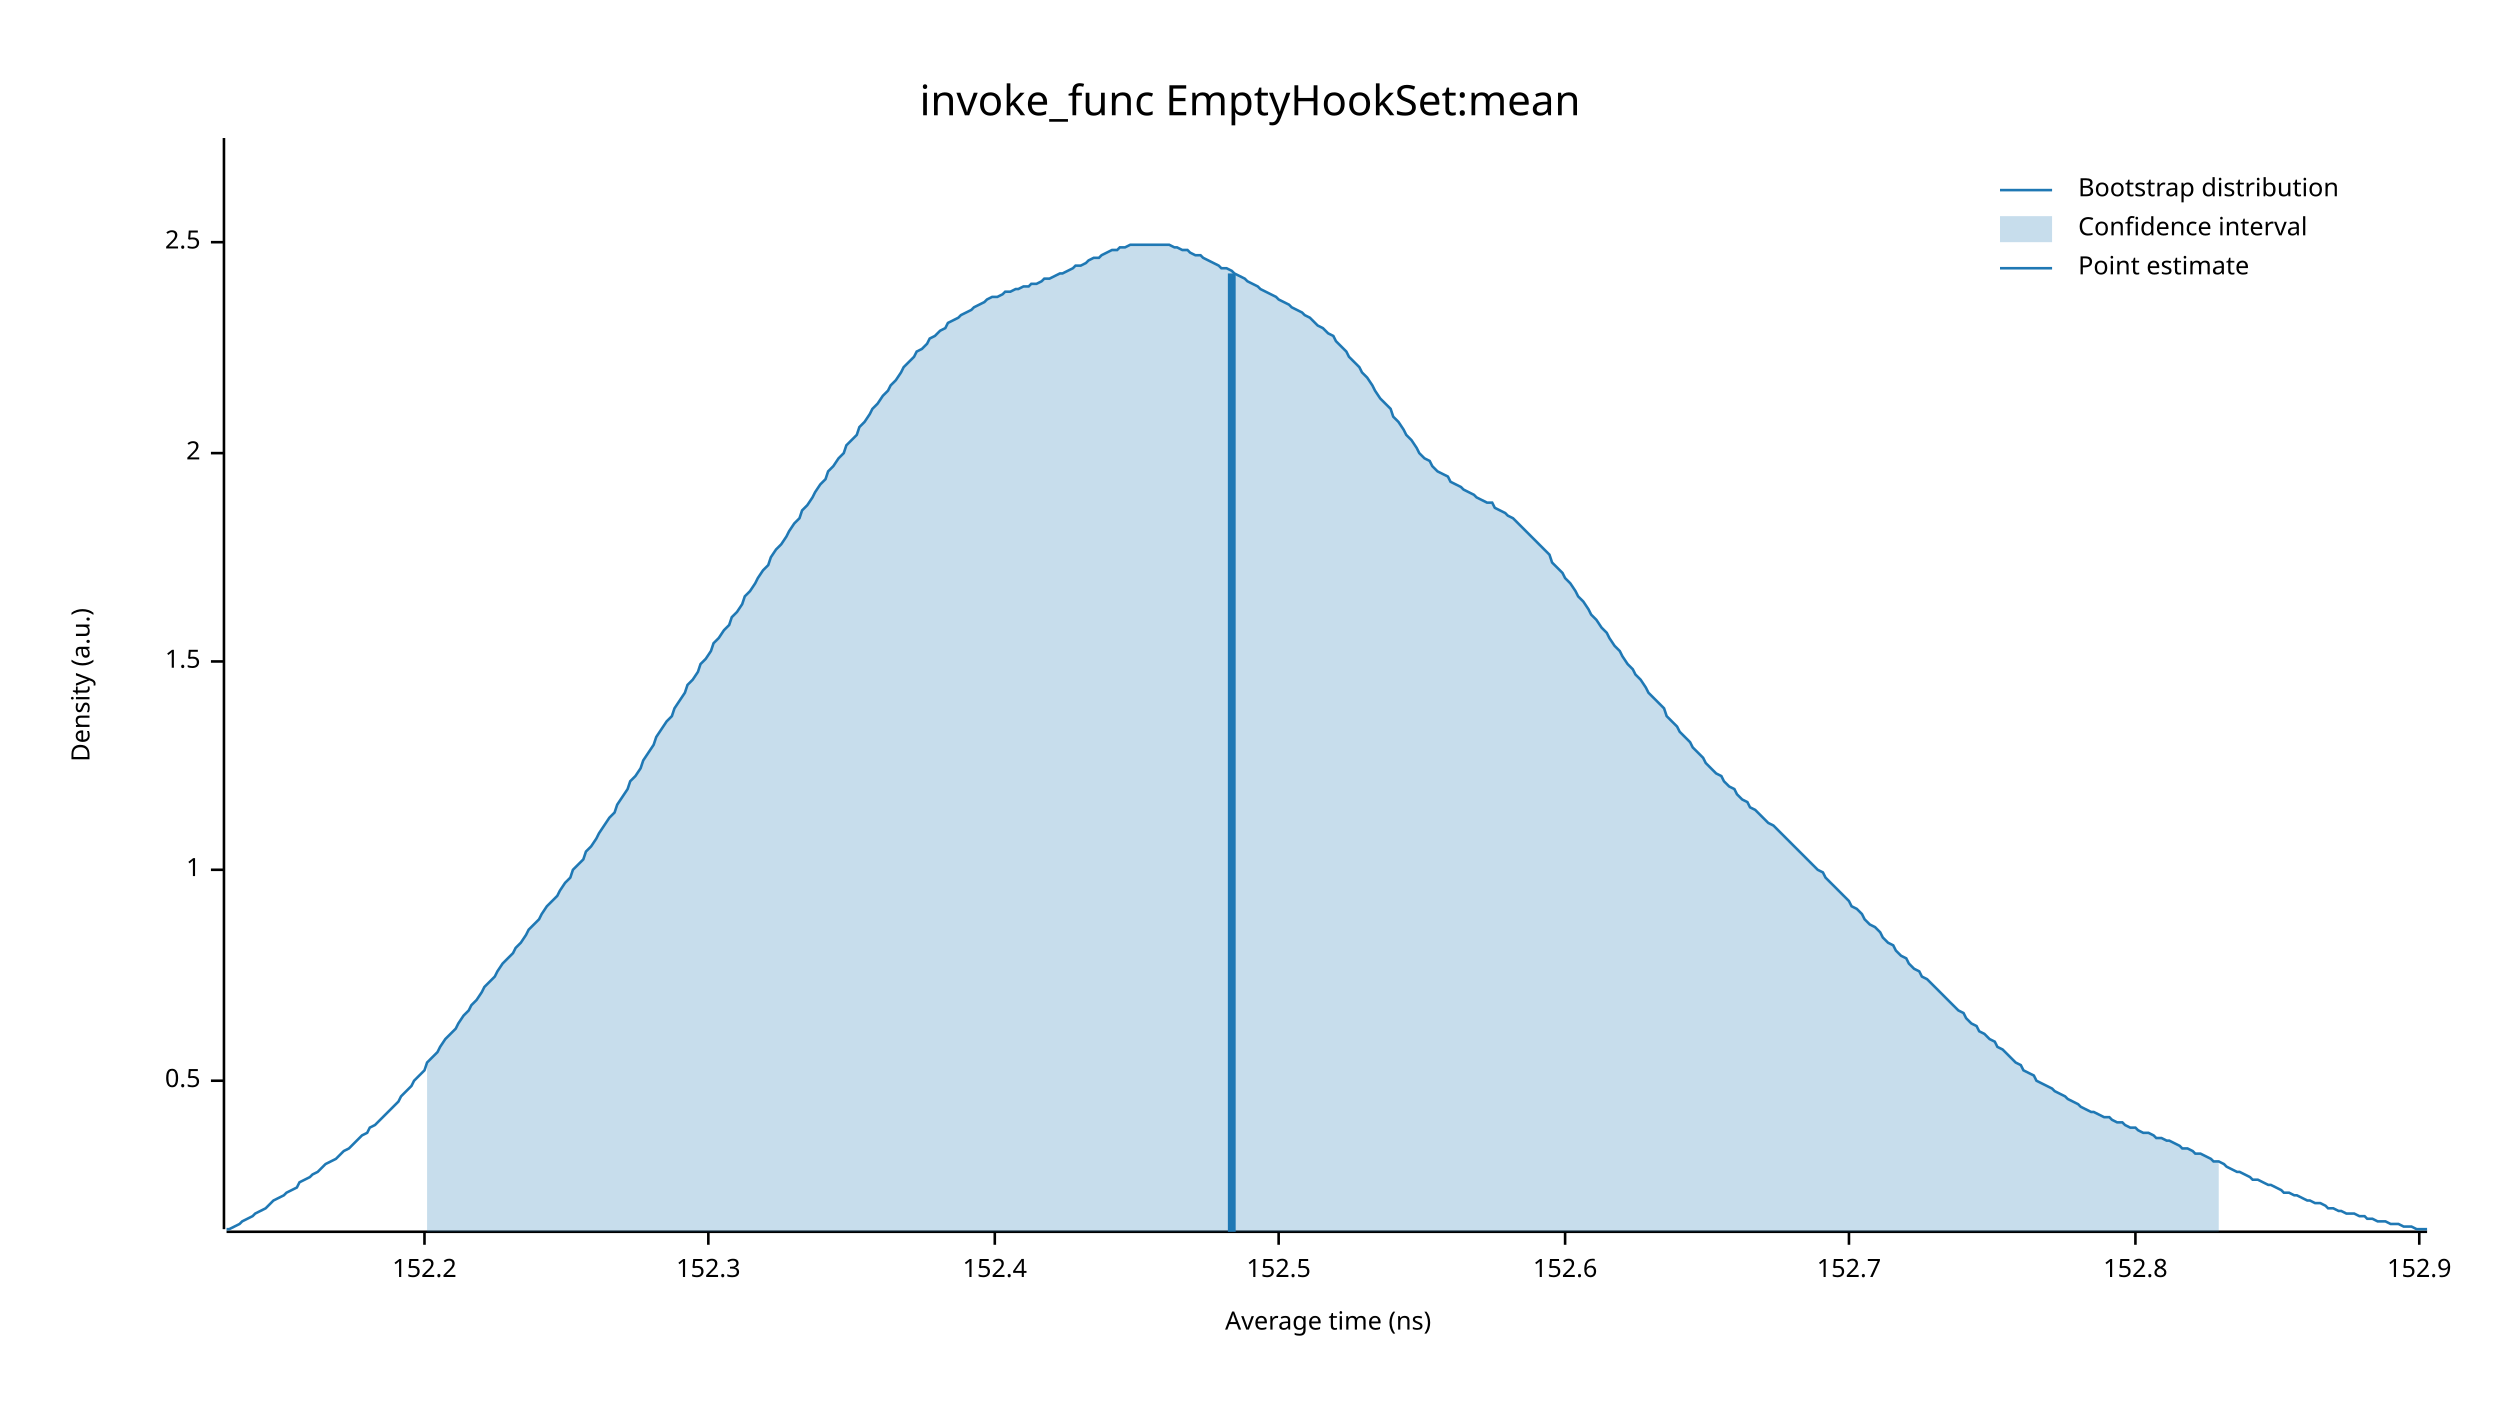
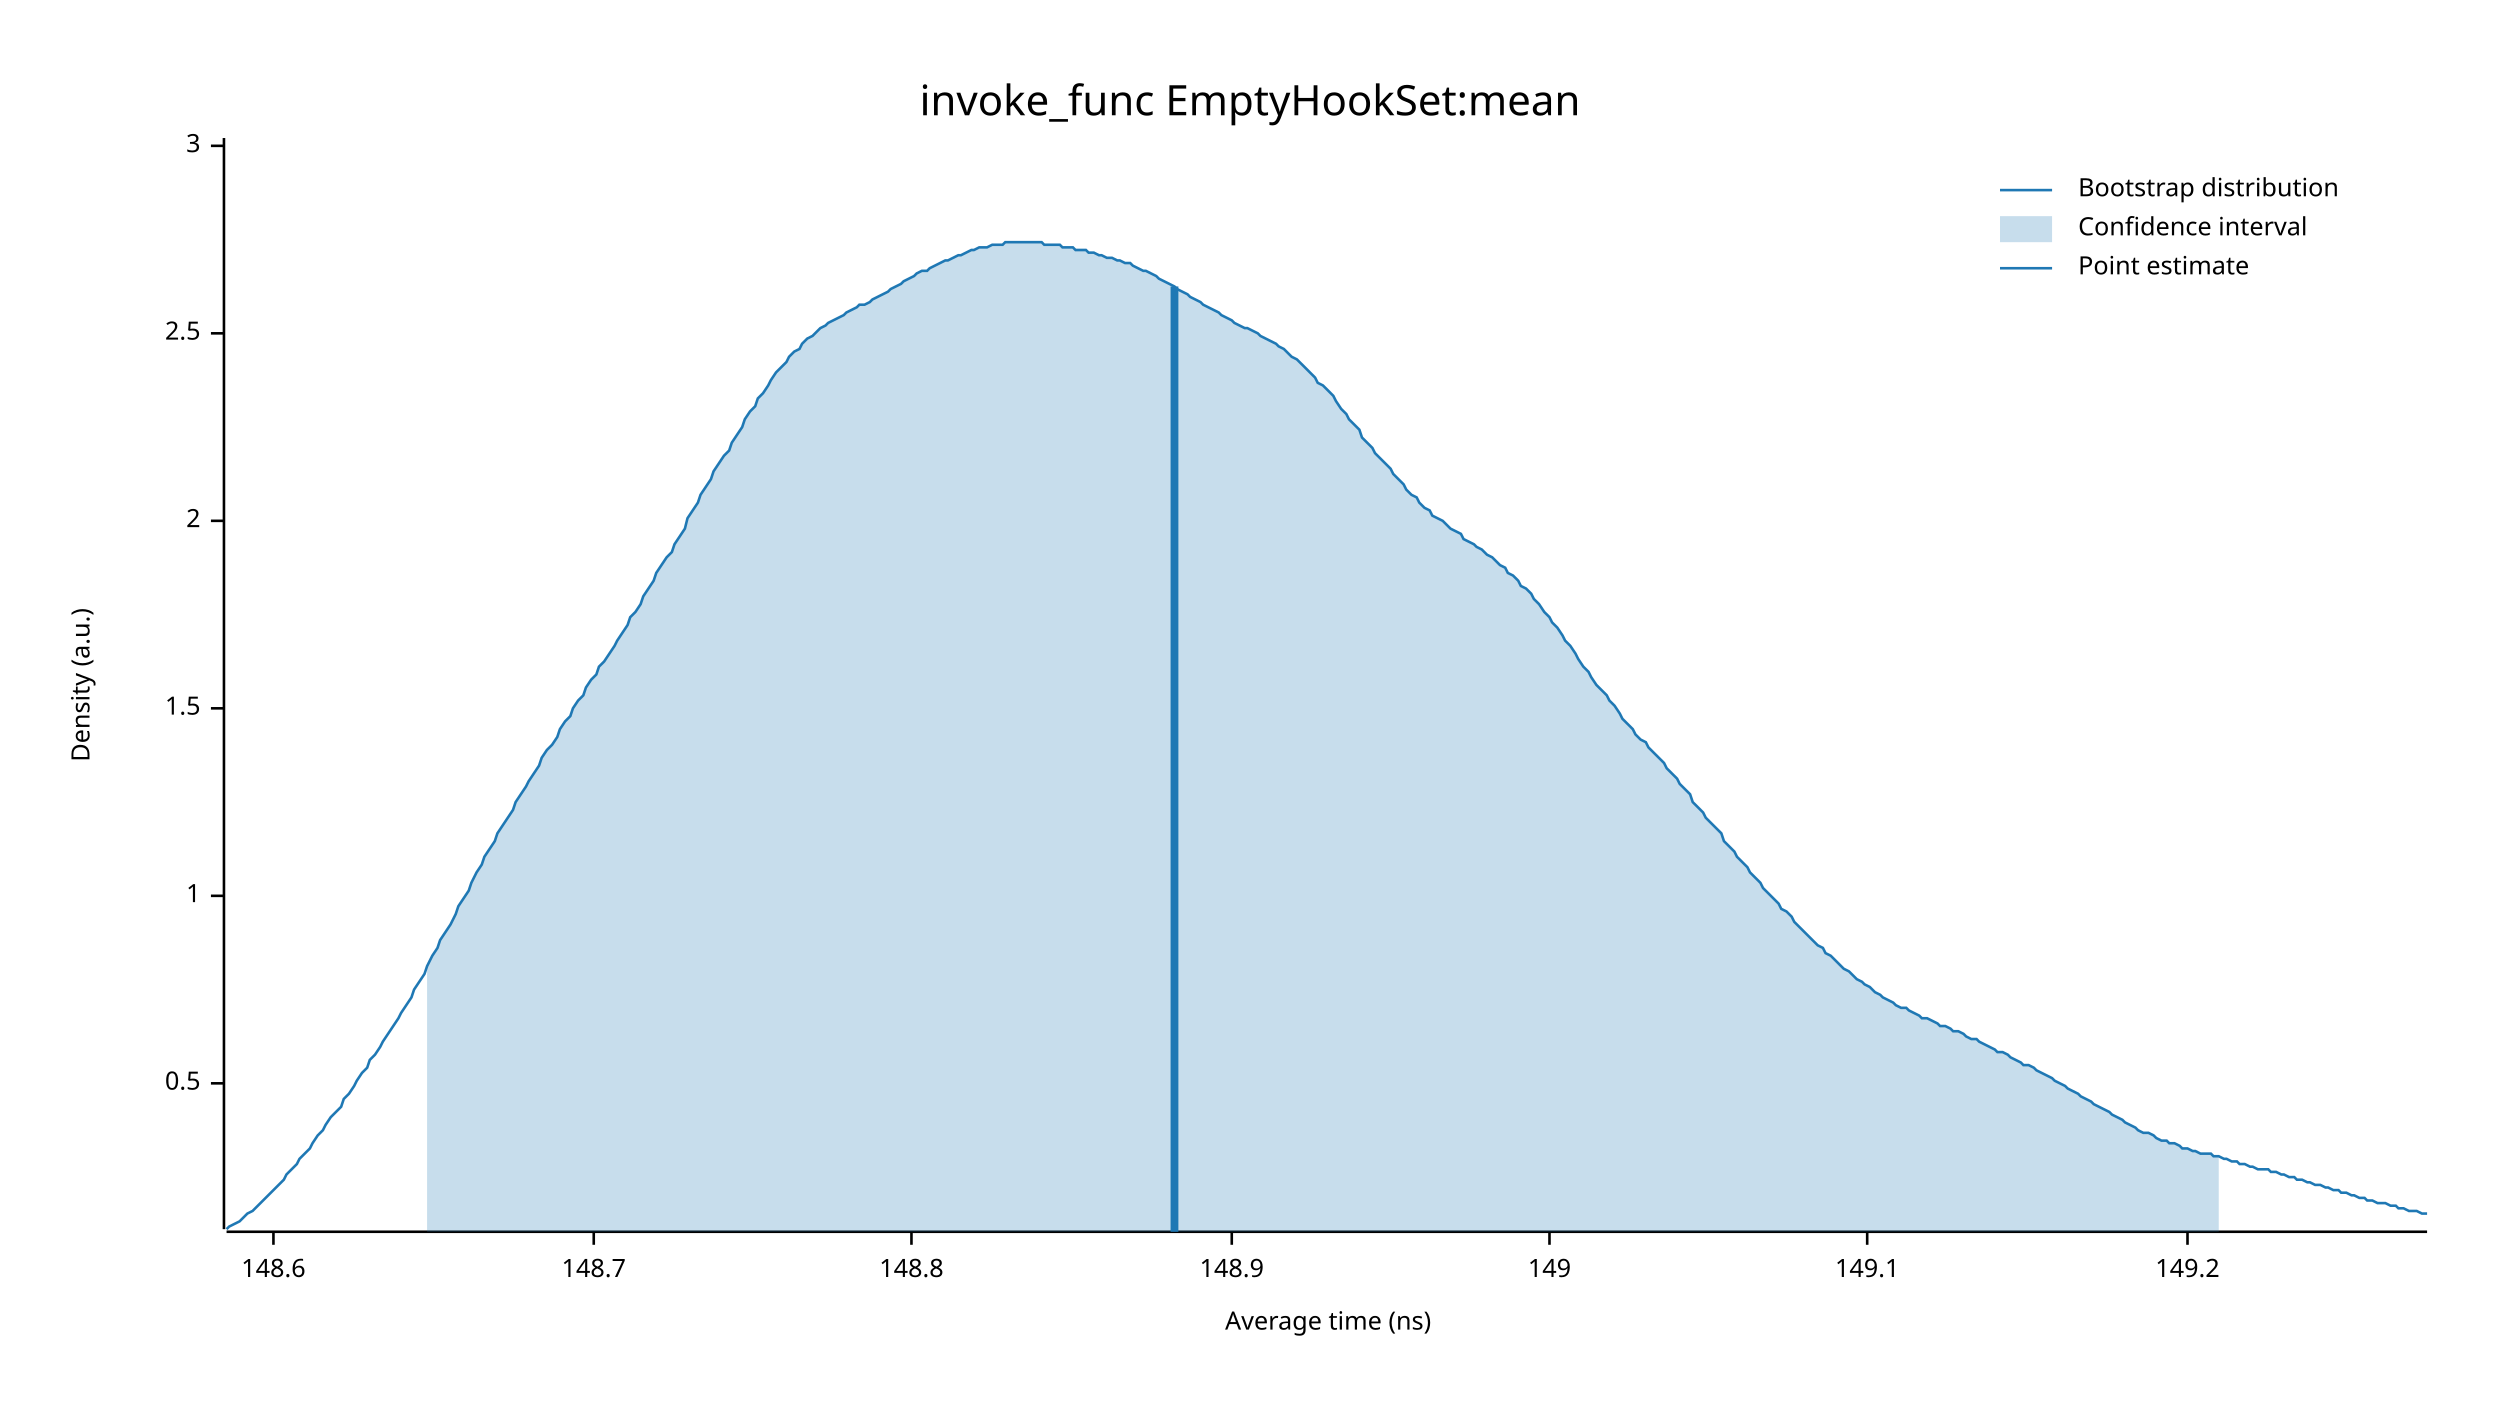
<svg xmlns="http://www.w3.org/2000/svg" width="960" height="540" viewBox="0 0 960 540">
  <text x="480" y="32" dy="0.76em" text-anchor="middle" font-family="sans-serif" font-size="16.129" opacity="1" fill="#000000">
invoke_func EmptyHookSet:mean
</text>
  <text x="27" y="263" dy="0.76em" text-anchor="middle" font-family="sans-serif" font-size="9.677" opacity="1" fill="#000000" transform="rotate(270, 27, 263)">
Density (a.u.)
</text>
  <text x="510" y="513" dy="-0.5ex" text-anchor="middle" font-family="sans-serif" font-size="9.677" opacity="1" fill="#000000">
Average time (ns)
</text>
  <polyline fill="none" opacity="1" stroke="#000000" stroke-width="1" points="86,53 86,472 " />
-   <text x="77" y="415" dy="0.5ex" text-anchor="end" font-family="sans-serif" font-size="9.677" opacity="1" fill="#000000">
+   <text x="77" y="416" dy="0.5ex" text-anchor="end" font-family="sans-serif" font-size="9.677" opacity="1" fill="#000000">
0.5
</text>
-   <polyline fill="none" opacity="1" stroke="#000000" stroke-width="1" points="81,415 86,415 " />
-   <text x="77" y="334" dy="0.5ex" text-anchor="end" font-family="sans-serif" font-size="9.677" opacity="1" fill="#000000">
+   <polyline fill="none" opacity="1" stroke="#000000" stroke-width="1" points="81,416 86,416 " />
+   <text x="77" y="344" dy="0.5ex" text-anchor="end" font-family="sans-serif" font-size="9.677" opacity="1" fill="#000000">
1
</text>
-   <polyline fill="none" opacity="1" stroke="#000000" stroke-width="1" points="81,334 86,334 " />
-   <text x="77" y="254" dy="0.5ex" text-anchor="end" font-family="sans-serif" font-size="9.677" opacity="1" fill="#000000">
+   <polyline fill="none" opacity="1" stroke="#000000" stroke-width="1" points="81,344 86,344 " />
+   <text x="77" y="272" dy="0.5ex" text-anchor="end" font-family="sans-serif" font-size="9.677" opacity="1" fill="#000000">
1.5
</text>
-   <polyline fill="none" opacity="1" stroke="#000000" stroke-width="1" points="81,254 86,254 " />
-   <text x="77" y="174" dy="0.5ex" text-anchor="end" font-family="sans-serif" font-size="9.677" opacity="1" fill="#000000">
+   <polyline fill="none" opacity="1" stroke="#000000" stroke-width="1" points="81,272 86,272 " />
+   <text x="77" y="200" dy="0.5ex" text-anchor="end" font-family="sans-serif" font-size="9.677" opacity="1" fill="#000000">
2
</text>
-   <polyline fill="none" opacity="1" stroke="#000000" stroke-width="1" points="81,174 86,174 " />
-   <text x="77" y="93" dy="0.5ex" text-anchor="end" font-family="sans-serif" font-size="9.677" opacity="1" fill="#000000">
+   <polyline fill="none" opacity="1" stroke="#000000" stroke-width="1" points="81,200 86,200 " />
+   <text x="77" y="128" dy="0.5ex" text-anchor="end" font-family="sans-serif" font-size="9.677" opacity="1" fill="#000000">
2.5
</text>
-   <polyline fill="none" opacity="1" stroke="#000000" stroke-width="1" points="81,93 86,93 " />
+   <polyline fill="none" opacity="1" stroke="#000000" stroke-width="1" points="81,128 86,128 " />
+   <text x="77" y="56" dy="0.5ex" text-anchor="end" font-family="sans-serif" font-size="9.677" opacity="1" fill="#000000">
+ 3
+ </text>
+   <polyline fill="none" opacity="1" stroke="#000000" stroke-width="1" points="81,56 86,56 " />
  <polyline fill="none" opacity="1" stroke="#000000" stroke-width="1" points="87,473 932,473 " />
-   <text x="163" y="483" dy="0.76em" text-anchor="middle" font-family="sans-serif" font-size="9.677" opacity="1" fill="#000000">
- 152.2
+   <text x="105" y="483" dy="0.76em" text-anchor="middle" font-family="sans-serif" font-size="9.677" opacity="1" fill="#000000">
+ 148.6
</text>
-   <polyline fill="none" opacity="1" stroke="#000000" stroke-width="1" points="163,473 163,478 " />
-   <text x="272" y="483" dy="0.76em" text-anchor="middle" font-family="sans-serif" font-size="9.677" opacity="1" fill="#000000">
- 152.3
+   <polyline fill="none" opacity="1" stroke="#000000" stroke-width="1" points="105,473 105,478 " />
+   <text x="228" y="483" dy="0.76em" text-anchor="middle" font-family="sans-serif" font-size="9.677" opacity="1" fill="#000000">
+ 148.7
</text>
-   <polyline fill="none" opacity="1" stroke="#000000" stroke-width="1" points="272,473 272,478 " />
-   <text x="382" y="483" dy="0.76em" text-anchor="middle" font-family="sans-serif" font-size="9.677" opacity="1" fill="#000000">
- 152.4
+   <polyline fill="none" opacity="1" stroke="#000000" stroke-width="1" points="228,473 228,478 " />
+   <text x="350" y="483" dy="0.76em" text-anchor="middle" font-family="sans-serif" font-size="9.677" opacity="1" fill="#000000">
+ 148.8
</text>
-   <polyline fill="none" opacity="1" stroke="#000000" stroke-width="1" points="382,473 382,478 " />
-   <text x="491" y="483" dy="0.76em" text-anchor="middle" font-family="sans-serif" font-size="9.677" opacity="1" fill="#000000">
- 152.5
+   <polyline fill="none" opacity="1" stroke="#000000" stroke-width="1" points="350,473 350,478 " />
+   <text x="473" y="483" dy="0.76em" text-anchor="middle" font-family="sans-serif" font-size="9.677" opacity="1" fill="#000000">
+ 148.9
</text>
-   <polyline fill="none" opacity="1" stroke="#000000" stroke-width="1" points="491,473 491,478 " />
-   <text x="601" y="483" dy="0.76em" text-anchor="middle" font-family="sans-serif" font-size="9.677" opacity="1" fill="#000000">
- 152.6
+   <polyline fill="none" opacity="1" stroke="#000000" stroke-width="1" points="473,473 473,478 " />
+   <text x="595" y="483" dy="0.76em" text-anchor="middle" font-family="sans-serif" font-size="9.677" opacity="1" fill="#000000">
+ 149
</text>
-   <polyline fill="none" opacity="1" stroke="#000000" stroke-width="1" points="601,473 601,478 " />
-   <text x="710" y="483" dy="0.76em" text-anchor="middle" font-family="sans-serif" font-size="9.677" opacity="1" fill="#000000">
- 152.7
+   <polyline fill="none" opacity="1" stroke="#000000" stroke-width="1" points="595,473 595,478 " />
+   <text x="717" y="483" dy="0.76em" text-anchor="middle" font-family="sans-serif" font-size="9.677" opacity="1" fill="#000000">
+ 149.1
</text>
-   <polyline fill="none" opacity="1" stroke="#000000" stroke-width="1" points="710,473 710,478 " />
-   <text x="820" y="483" dy="0.76em" text-anchor="middle" font-family="sans-serif" font-size="9.677" opacity="1" fill="#000000">
- 152.8
+   <polyline fill="none" opacity="1" stroke="#000000" stroke-width="1" points="717,473 717,478 " />
+   <text x="840" y="483" dy="0.76em" text-anchor="middle" font-family="sans-serif" font-size="9.677" opacity="1" fill="#000000">
+ 149.2
</text>
-   <polyline fill="none" opacity="1" stroke="#000000" stroke-width="1" points="820,473 820,478 " />
-   <text x="929" y="483" dy="0.76em" text-anchor="middle" font-family="sans-serif" font-size="9.677" opacity="1" fill="#000000">
- 152.9
- </text>
-   <polyline fill="none" opacity="1" stroke="#000000" stroke-width="1" points="929,473 929,478 " />
-   <polyline fill="none" opacity="1" stroke="#1F78B4" stroke-width="1" points="87,472 88,472 90,471 92,470 93,469 95,468 97,467 98,466 100,465 102,464 103,463 105,461 107,460 109,459 110,458 112,457 114,456 115,454 117,453 119,452 120,451 122,450 124,448 125,447 127,446 129,445 131,443 132,442 134,441 136,439 137,438 139,436 141,435 142,433 144,432 146,430 147,429 149,427 151,425 153,423 154,421 156,419 158,417 159,415 161,413 163,411 164,408 166,406 168,404 169,402 171,399 173,397 175,395 176,393 178,390 180,388 181,386 183,384 185,381 186,379 188,377 190,375 191,373 193,370 195,368 197,366 198,364 200,362 202,359 203,357 205,355 207,353 208,351 210,348 212,346 214,344 215,342 217,339 219,337 220,334 222,332 224,330 225,327 227,325 229,322 230,320 232,317 234,314 236,312 237,309 239,306 241,303 242,300 244,298 246,295 247,292 249,289 251,286 252,283 254,280 256,277 258,275 259,272 261,269 263,266 264,263 266,261 268,258 269,255 271,253 273,250 274,247 276,245 278,242 280,240 281,237 283,235 285,232 286,229 288,227 290,224 291,222 293,219 295,217 296,214 298,211 300,209 302,206 303,204 305,201 307,199 308,196 310,194 312,191 313,189 315,186 317,184 318,181 320,179 322,176 324,174 325,171 327,169 329,167 330,164 332,162 334,159 335,157 337,155 339,152 341,150 342,148 344,146 346,143 347,141 349,139 351,137 352,135 354,134 356,132 357,130 359,129 361,127 363,126 364,124 366,123 368,122 369,121 371,120 373,119 374,118 376,117 378,116 379,115 381,114 383,114 385,113 386,112 388,112 390,111 391,111 393,110 395,110 396,109 398,109 400,108 401,107 403,107 405,106 407,105 408,105 410,104 412,103 413,102 415,102 417,101 418,100 420,99 422,99 423,98 425,97 427,96 429,96 430,95 432,95 434,94 435,94 437,94 439,94 440,94 442,94 444,94 445,94 447,94 449,94 451,95 452,95 454,96 456,96 457,97 459,98 461,98 462,99 464,100 466,101 468,102 469,103 471,103 473,104 474,105 476,106 478,107 479,108 481,109 483,110 484,111 486,112 488,113 490,114 491,115 493,116 495,117 496,118 498,119 500,120 501,121 503,122 505,124 506,125 508,126 510,128 512,129 513,131 515,133 517,135 518,137 520,139 522,141 523,143 525,145 527,148 528,150 530,153 532,155 534,157 535,160 537,162 539,165 540,167 542,169 544,172 545,174 547,176 549,177 550,179 552,181 554,182 556,183 557,185 559,186 561,187 562,188 564,189 566,190 567,191 569,192 571,193 573,193 574,195 576,196 578,197 579,198 581,199 583,201 584,202 586,204 588,206 589,207 591,209 593,211 595,213 596,216 598,218 600,220 601,222 603,224 605,227 606,229 608,231 610,234 611,236 613,238 615,241 617,243 618,245 620,248 622,250 623,252 625,255 627,257 628,259 630,261 632,264 633,266 635,268 637,270 639,272 640,275 642,277 644,279 645,281 647,283 649,285 650,287 652,289 654,291 655,293 657,295 659,297 661,298 662,300 664,302 666,303 667,305 669,307 671,308 672,310 674,311 676,313 677,314 679,316 681,317 683,319 684,320 686,322 688,324 689,325 691,327 693,329 694,330 696,332 698,334 700,335 701,337 703,339 705,341 706,342 708,344 710,346 711,348 713,349 715,351 716,353 718,355 720,356 722,358 723,360 725,362 727,363 728,365 730,367 732,368 733,370 735,372 737,373 738,375 740,376 742,378 744,380 745,381 747,383 749,385 750,386 752,388 754,389 755,391 757,393 759,394 760,396 762,397 764,399 766,400 767,402 769,403 771,405 772,406 774,408 776,409 777,411 779,412 781,413 782,415 784,416 786,417 788,418 789,419 791,420 793,421 794,422 796,423 798,424 799,425 801,426 803,427 804,427 806,428 808,429 810,429 811,430 813,431 815,431 816,432 818,433 820,433 821,434 823,435 825,435 827,436 828,437 830,437 832,438 833,438 835,439 837,440 838,441 840,441 842,442 843,443 845,443 847,444 849,445 850,446 852,446 854,447 855,448 857,449 859,450 860,450 862,451 864,452 865,453 867,453 869,454 871,455 872,455 874,456 876,457 877,458 879,458 881,459 882,459 884,460 886,461 887,461 889,462 891,462 893,463 894,464 896,464 898,465 899,465 901,466 903,466 904,466 906,467 908,467 909,468 911,468 913,469 915,469 916,469 918,470 920,470 921,470 923,471 925,471 926,471 928,472 930,472 932,472 " />
-   <polygon opacity="0.25" fill="#1F78B4" points="164,408 166,406 168,404 169,402 171,399 173,397 175,395 176,393 178,390 180,388 181,386 183,384 185,381 186,379 188,377 190,375 191,373 193,370 195,368 197,366 198,364 200,362 202,359 203,357 205,355 207,353 208,351 210,348 212,346 214,344 215,342 217,339 219,337 220,334 222,332 224,330 225,327 227,325 229,322 230,320 232,317 234,314 236,312 237,309 239,306 241,303 242,300 244,298 246,295 247,292 249,289 251,286 252,283 254,280 256,277 258,275 259,272 261,269 263,266 264,263 266,261 268,258 269,255 271,253 273,250 274,247 276,245 278,242 280,240 281,237 283,235 285,232 286,229 288,227 290,224 291,222 293,219 295,217 296,214 298,211 300,209 302,206 303,204 305,201 307,199 308,196 310,194 312,191 313,189 315,186 317,184 318,181 320,179 322,176 324,174 325,171 327,169 329,167 330,164 332,162 334,159 335,157 337,155 339,152 341,150 342,148 344,146 346,143 347,141 349,139 351,137 352,135 354,134 356,132 357,130 359,129 361,127 363,126 364,124 366,123 368,122 369,121 371,120 373,119 374,118 376,117 378,116 379,115 381,114 383,114 385,113 386,112 388,112 390,111 391,111 393,110 395,110 396,109 398,109 400,108 401,107 403,107 405,106 407,105 408,105 410,104 412,103 413,102 415,102 417,101 418,100 420,99 422,99 423,98 425,97 427,96 429,96 430,95 432,95 434,94 435,94 437,94 439,94 440,94 442,94 444,94 445,94 447,94 449,94 451,95 452,95 454,96 456,96 457,97 459,98 461,98 462,99 464,100 466,101 468,102 469,103 471,103 473,104 474,105 476,106 478,107 479,108 481,109 483,110 484,111 486,112 488,113 490,114 491,115 493,116 495,117 496,118 498,119 500,120 501,121 503,122 505,124 506,125 508,126 510,128 512,129 513,131 515,133 517,135 518,137 520,139 522,141 523,143 525,145 527,148 528,150 530,153 532,155 534,157 535,160 537,162 539,165 540,167 542,169 544,172 545,174 547,176 549,177 550,179 552,181 554,182 556,183 557,185 559,186 561,187 562,188 564,189 566,190 567,191 569,192 571,193 573,193 574,195 576,196 578,197 579,198 581,199 583,201 584,202 586,204 588,206 589,207 591,209 593,211 595,213 596,216 598,218 600,220 601,222 603,224 605,227 606,229 608,231 610,234 611,236 613,238 615,241 617,243 618,245 620,248 622,250 623,252 625,255 627,257 628,259 630,261 632,264 633,266 635,268 637,270 639,272 640,275 642,277 644,279 645,281 647,283 649,285 650,287 652,289 654,291 655,293 657,295 659,297 661,298 662,300 664,302 666,303 667,305 669,307 671,308 672,310 674,311 676,313 677,314 679,316 681,317 683,319 684,320 686,322 688,324 689,325 691,327 693,329 694,330 696,332 698,334 700,335 701,337 703,339 705,341 706,342 708,344 710,346 711,348 713,349 715,351 716,353 718,355 720,356 722,358 723,360 725,362 727,363 728,365 730,367 732,368 733,370 735,372 737,373 738,375 740,376 742,378 744,380 745,381 747,383 749,385 750,386 752,388 754,389 755,391 757,393 759,394 760,396 762,397 764,399 766,400 767,402 769,403 771,405 772,406 774,408 776,409 777,411 779,412 781,413 782,415 784,416 786,417 788,418 789,419 791,420 793,421 794,422 796,423 798,424 799,425 801,426 803,427 804,427 806,428 808,429 810,429 811,430 813,431 815,431 816,432 818,433 820,433 821,434 823,435 825,435 827,436 828,437 830,437 832,438 833,438 835,439 837,440 838,441 840,441 842,442 843,443 845,443 847,444 849,445 850,446 852,446 852,473 164,473 " />
-   <polyline fill="none" opacity="1" stroke="#1F78B4" stroke-width="3" points="473,473 473,105 " />
+   <polyline fill="none" opacity="1" stroke="#000000" stroke-width="1" points="840,473 840,478 " />
+   <polyline fill="none" opacity="1" stroke="#1F78B4" stroke-width="1" points="87,472 88,471 90,470 92,469 93,468 95,466 97,465 98,464 100,462 102,460 103,459 105,457 107,455 109,453 110,451 112,449 114,447 115,445 117,443 119,441 120,439 122,436 124,434 125,432 127,429 129,427 131,425 132,422 134,420 136,417 137,415 139,412 141,410 142,407 144,405 146,402 147,400 149,397 151,394 153,391 154,389 156,386 158,383 159,380 161,377 163,374 164,371 166,367 168,364 169,361 171,358 173,355 175,351 176,348 178,345 180,342 181,339 183,335 185,332 186,329 188,326 190,323 191,320 193,317 195,314 197,311 198,308 200,305 202,302 203,300 205,297 207,294 208,291 210,288 212,286 214,283 215,280 217,277 219,275 220,272 222,269 224,267 225,264 227,261 229,259 230,256 232,254 234,251 236,248 237,246 239,243 241,240 242,237 244,235 246,232 247,229 249,226 251,223 252,220 254,217 256,214 258,212 259,209 261,206 263,203 264,199 266,196 268,193 269,190 271,187 273,184 274,181 276,178 278,175 280,173 281,170 283,167 285,164 286,161 288,158 290,156 291,153 293,151 295,148 296,146 298,143 300,141 302,139 303,137 305,135 307,134 308,132 310,130 312,129 313,128 315,126 317,125 318,124 320,123 322,122 324,121 325,120 327,119 329,118 330,117 332,117 334,116 335,115 337,114 339,113 341,112 342,111 344,110 346,109 347,108 349,107 351,106 352,105 354,104 356,104 357,103 359,102 361,101 363,100 364,100 366,99 368,98 369,98 371,97 373,96 374,96 376,95 378,95 379,95 381,94 383,94 385,94 386,93 388,93 390,93 391,93 393,93 395,93 396,93 398,93 400,93 401,94 403,94 405,94 407,94 408,95 410,95 412,95 413,96 415,96 417,96 418,97 420,97 422,98 423,98 425,99 427,99 429,100 430,100 432,101 434,101 435,102 437,103 439,104 440,104 442,105 444,106 445,107 447,108 449,109 451,110 452,111 454,112 456,113 457,114 459,115 461,116 462,117 464,118 466,119 468,120 469,121 471,122 473,123 474,124 476,125 478,126 479,126 481,127 483,128 484,129 486,130 488,131 490,132 491,133 493,134 495,136 496,137 498,138 500,140 501,141 503,143 505,145 506,147 508,148 510,150 512,152 513,154 515,157 517,159 518,161 520,163 522,165 523,168 525,170 527,172 528,174 530,176 532,178 534,180 535,182 537,184 539,186 540,188 542,190 544,191 545,193 547,195 549,196 550,198 552,199 554,200 556,202 557,203 559,204 561,205 562,207 564,208 566,209 567,210 569,211 571,213 573,214 574,215 576,217 578,218 579,220 581,221 583,223 584,225 586,226 588,228 589,230 591,232 593,235 595,237 596,239 598,241 600,244 601,246 603,248 605,251 606,253 608,256 610,258 611,260 613,263 615,265 617,267 618,269 620,271 622,274 623,276 625,278 627,280 628,282 630,284 632,285 633,287 635,289 637,291 639,293 640,295 642,297 644,299 645,301 647,303 649,305 650,308 652,310 654,312 655,314 657,316 659,318 661,320 662,323 664,325 666,327 667,329 669,331 671,333 672,335 674,337 676,339 677,341 679,343 681,345 683,347 684,349 686,350 688,352 689,354 691,356 693,358 694,359 696,361 698,363 700,364 701,366 703,367 705,369 706,370 708,372 710,373 711,374 713,376 715,377 716,378 718,379 720,381 722,382 723,383 725,384 727,385 728,386 730,387 732,387 733,388 735,389 737,390 738,391 740,391 742,392 744,393 745,394 747,394 749,395 750,396 752,396 754,397 755,398 757,399 759,399 760,400 762,401 764,402 766,403 767,404 769,404 771,405 772,406 774,407 776,408 777,409 779,409 781,410 782,411 784,412 786,413 788,414 789,415 791,416 793,417 794,418 796,419 798,420 799,421 801,422 803,423 804,424 806,425 808,426 810,427 811,428 813,429 815,430 816,431 818,432 820,433 821,434 823,435 825,435 827,436 828,437 830,438 832,438 833,439 835,439 837,440 838,441 840,441 842,442 843,442 845,443 847,443 849,443 850,444 852,444 854,445 855,445 857,446 859,446 860,447 862,447 864,448 865,448 867,449 869,449 871,449 872,450 874,450 876,451 877,451 879,452 881,452 882,453 884,453 886,454 887,454 889,455 891,455 893,456 894,456 896,457 898,457 899,458 901,458 903,459 904,459 906,460 908,460 909,461 911,461 913,462 915,462 916,462 918,463 920,463 921,464 923,464 925,465 926,465 928,465 930,466 932,466 " />
+   <polygon opacity="0.25" fill="#1F78B4" points="164,371 166,367 168,364 169,361 171,358 173,355 175,351 176,348 178,345 180,342 181,339 183,335 185,332 186,329 188,326 190,323 191,320 193,317 195,314 197,311 198,308 200,305 202,302 203,300 205,297 207,294 208,291 210,288 212,286 214,283 215,280 217,277 219,275 220,272 222,269 224,267 225,264 227,261 229,259 230,256 232,254 234,251 236,248 237,246 239,243 241,240 242,237 244,235 246,232 247,229 249,226 251,223 252,220 254,217 256,214 258,212 259,209 261,206 263,203 264,199 266,196 268,193 269,190 271,187 273,184 274,181 276,178 278,175 280,173 281,170 283,167 285,164 286,161 288,158 290,156 291,153 293,151 295,148 296,146 298,143 300,141 302,139 303,137 305,135 307,134 308,132 310,130 312,129 313,128 315,126 317,125 318,124 320,123 322,122 324,121 325,120 327,119 329,118 330,117 332,117 334,116 335,115 337,114 339,113 341,112 342,111 344,110 346,109 347,108 349,107 351,106 352,105 354,104 356,104 357,103 359,102 361,101 363,100 364,100 366,99 368,98 369,98 371,97 373,96 374,96 376,95 378,95 379,95 381,94 383,94 385,94 386,93 388,93 390,93 391,93 393,93 395,93 396,93 398,93 400,93 401,94 403,94 405,94 407,94 408,95 410,95 412,95 413,96 415,96 417,96 418,97 420,97 422,98 423,98 425,99 427,99 429,100 430,100 432,101 434,101 435,102 437,103 439,104 440,104 442,105 444,106 445,107 447,108 449,109 451,110 452,111 454,112 456,113 457,114 459,115 461,116 462,117 464,118 466,119 468,120 469,121 471,122 473,123 474,124 476,125 478,126 479,126 481,127 483,128 484,129 486,130 488,131 490,132 491,133 493,134 495,136 496,137 498,138 500,140 501,141 503,143 505,145 506,147 508,148 510,150 512,152 513,154 515,157 517,159 518,161 520,163 522,165 523,168 525,170 527,172 528,174 530,176 532,178 534,180 535,182 537,184 539,186 540,188 542,190 544,191 545,193 547,195 549,196 550,198 552,199 554,200 556,202 557,203 559,204 561,205 562,207 564,208 566,209 567,210 569,211 571,213 573,214 574,215 576,217 578,218 579,220 581,221 583,223 584,225 586,226 588,228 589,230 591,232 593,235 595,237 596,239 598,241 600,244 601,246 603,248 605,251 606,253 608,256 610,258 611,260 613,263 615,265 617,267 618,269 620,271 622,274 623,276 625,278 627,280 628,282 630,284 632,285 633,287 635,289 637,291 639,293 640,295 642,297 644,299 645,301 647,303 649,305 650,308 652,310 654,312 655,314 657,316 659,318 661,320 662,323 664,325 666,327 667,329 669,331 671,333 672,335 674,337 676,339 677,341 679,343 681,345 683,347 684,349 686,350 688,352 689,354 691,356 693,358 694,359 696,361 698,363 700,364 701,366 703,367 705,369 706,370 708,372 710,373 711,374 713,376 715,377 716,378 718,379 720,381 722,382 723,383 725,384 727,385 728,386 730,387 732,387 733,388 735,389 737,390 738,391 740,391 742,392 744,393 745,394 747,394 749,395 750,396 752,396 754,397 755,398 757,399 759,399 760,400 762,401 764,402 766,403 767,404 769,404 771,405 772,406 774,407 776,408 777,409 779,409 781,410 782,411 784,412 786,413 788,414 789,415 791,416 793,417 794,418 796,419 798,420 799,421 801,422 803,423 804,424 806,425 808,426 810,427 811,428 813,429 815,430 816,431 818,432 820,433 821,434 823,435 825,435 827,436 828,437 830,438 832,438 833,439 835,439 837,440 838,441 840,441 842,442 843,442 845,443 847,443 849,443 850,444 852,444 852,473 164,473 " />
+   <polyline fill="none" opacity="1" stroke="#1F78B4" stroke-width="3" points="451,473 451,110 " />
  <text x="798" y="68" dy="0.76em" text-anchor="start" font-family="sans-serif" font-size="9.677" opacity="1" fill="#000000">
Bootstrap distribution
</text>
  <text x="798" y="83" dy="0.76em" text-anchor="start" font-family="sans-serif" font-size="9.677" opacity="1" fill="#000000">
Confidence interval
</text>
  <text x="798" y="98" dy="0.76em" text-anchor="start" font-family="sans-serif" font-size="9.677" opacity="1" fill="#000000">
Point estimate
</text>
  <polyline fill="none" opacity="1" stroke="#1F78B4" stroke-width="1" points="768,73 788,73 " />
  <rect x="768" y="83" width="20" height="10" opacity="0.25" fill="#1F78B4" stroke="none" />
  <polyline fill="none" opacity="1" stroke="#1F78B4" stroke-width="1" points="768,103 788,103 " />
</svg>
